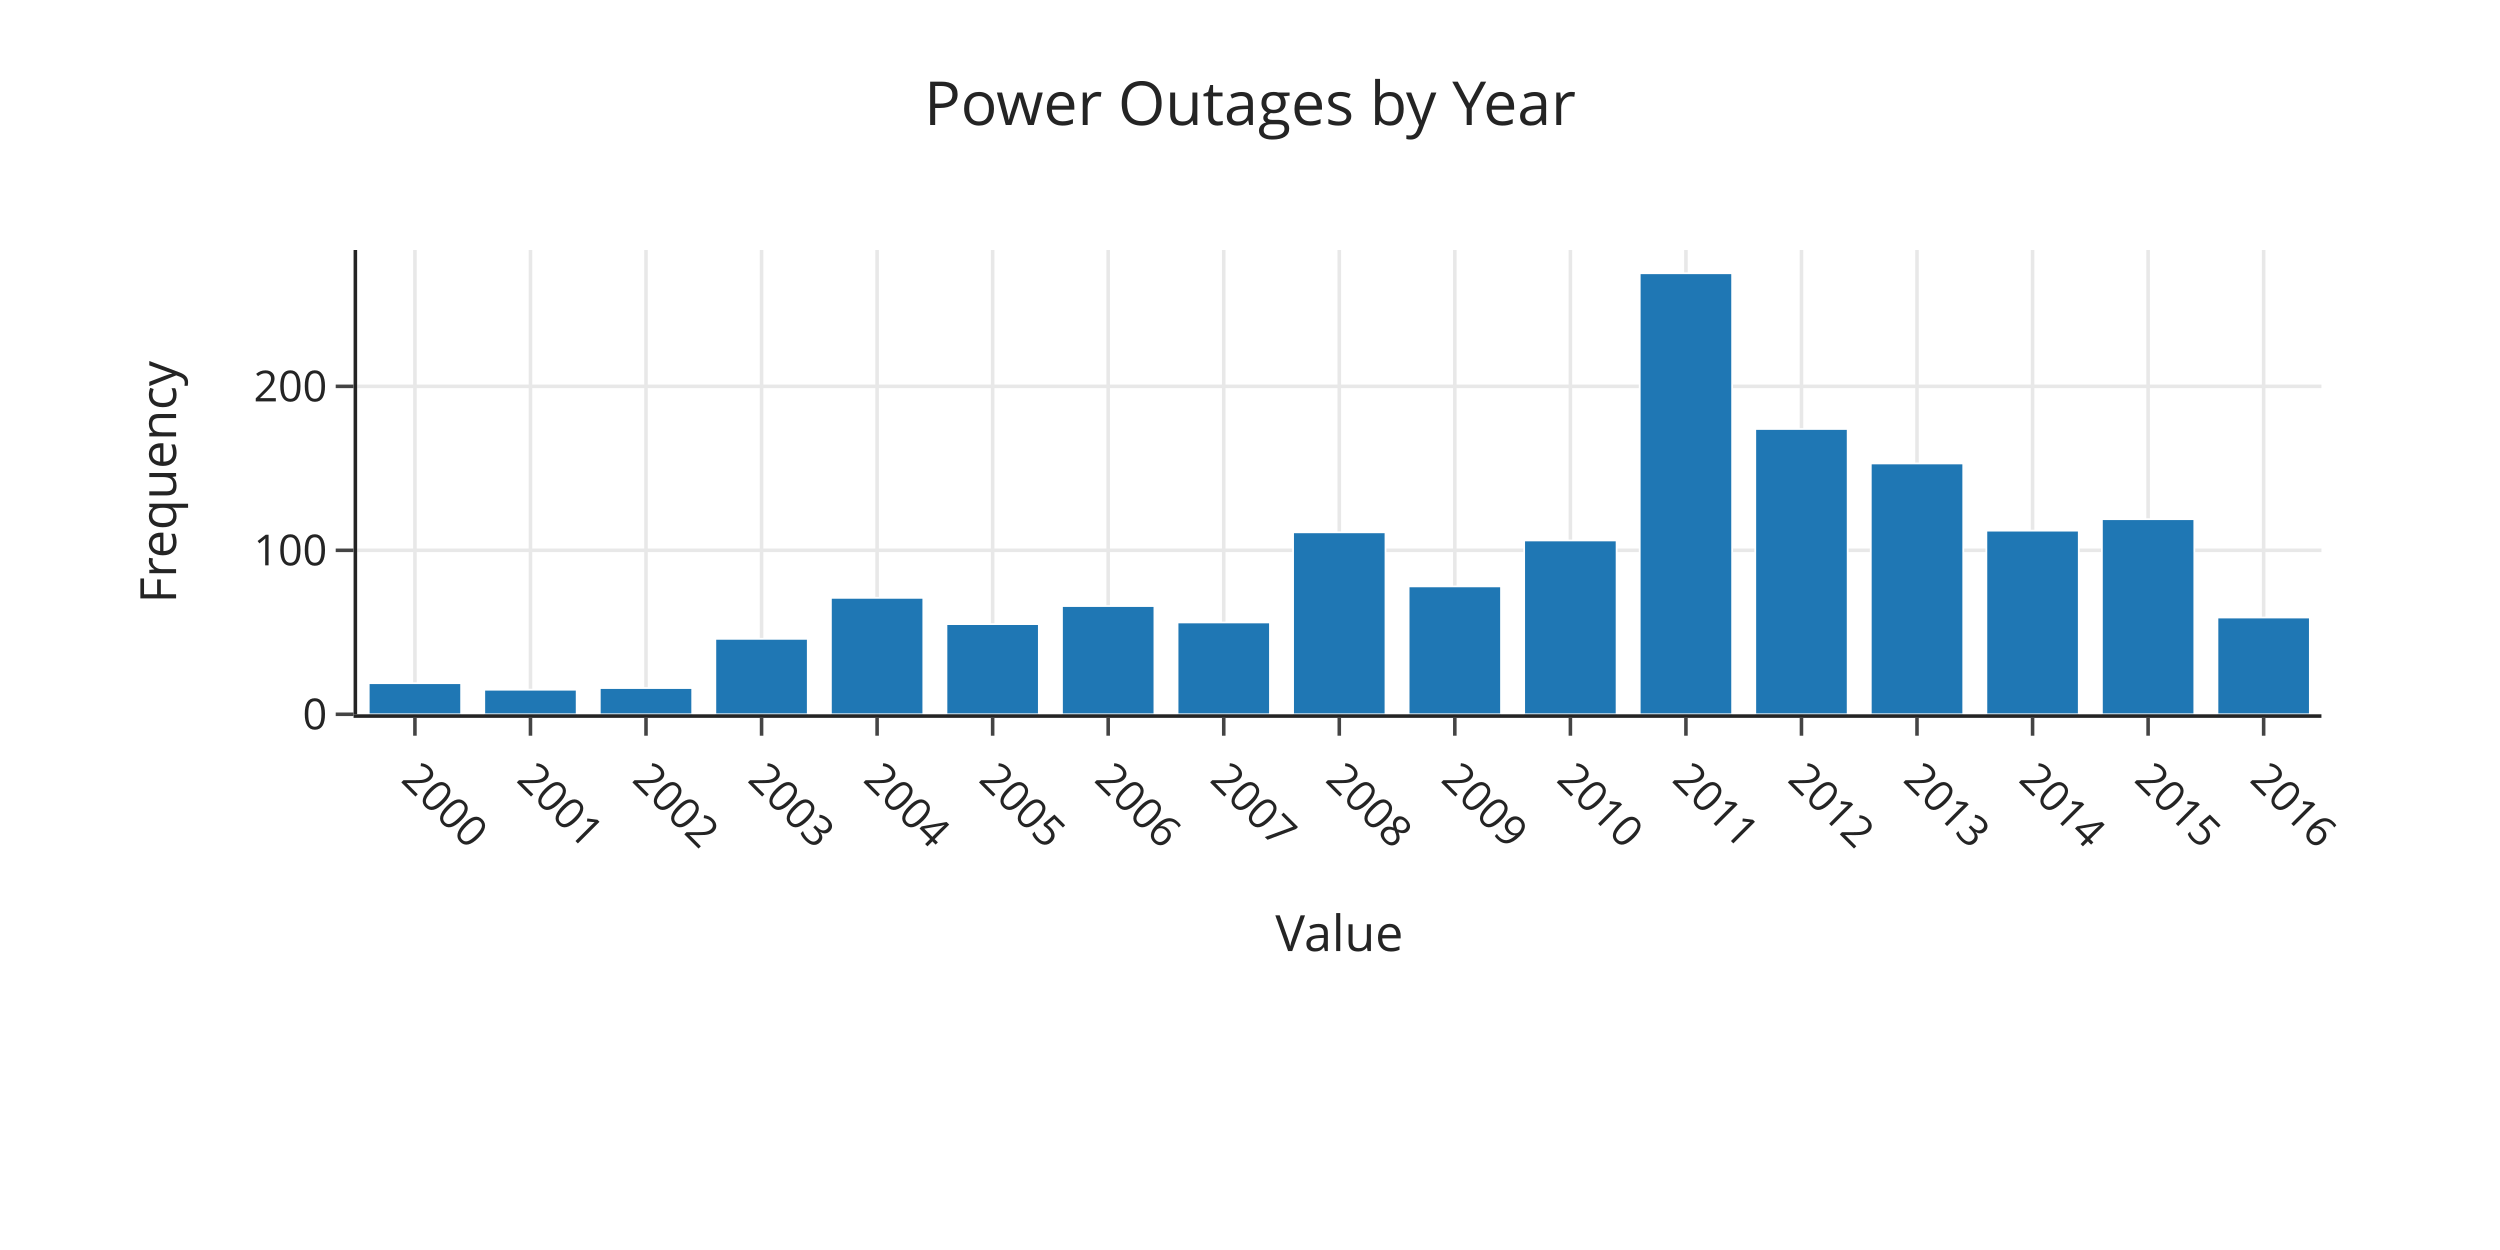
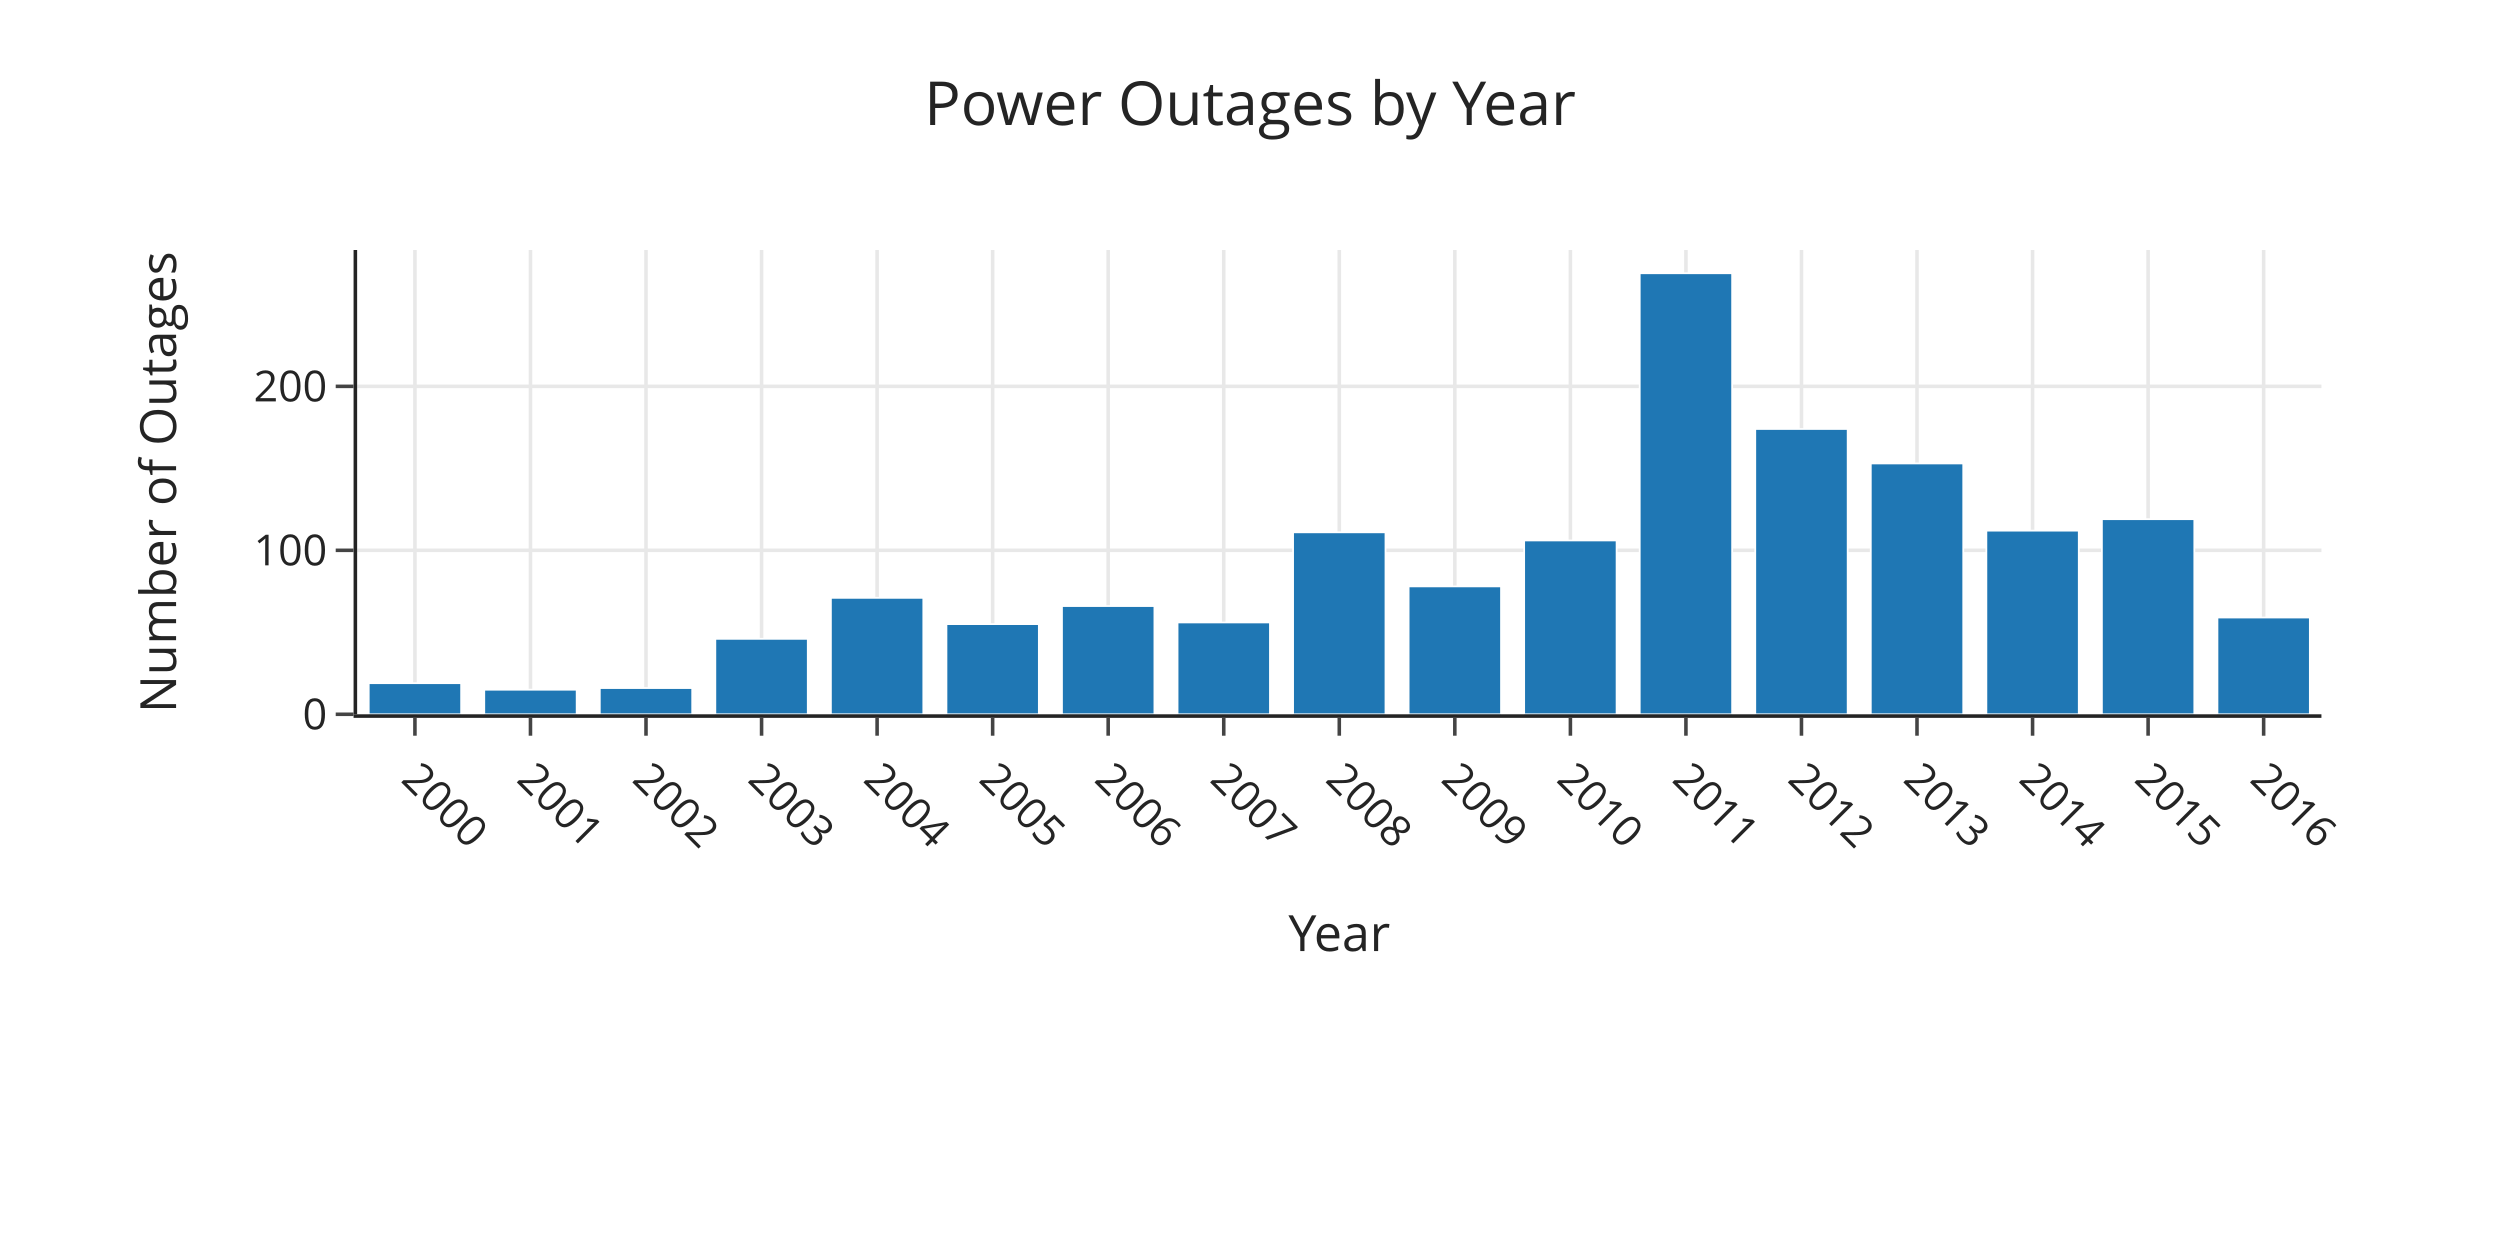
<svg xmlns="http://www.w3.org/2000/svg" class="main-svg" width="700" height="350" style="" viewBox="0 0 700 350">
  <rect x="0" y="0" width="700" height="350" style="fill: rgb(255, 255, 255); fill-opacity: 1;" />
-   <defs id="defs-c3632b">
+   <defs id="defs-678d6b">
    <g class="clips">
-       <clipPath id="clipc3632bxyplot" class="plotclip">
+       <clipPath id="clip678d6bxyplot" class="plotclip">
        <rect width="550" height="130" />
      </clipPath>
-       <clipPath class="axesclip" id="clipc3632bx">
+       <clipPath class="axesclip" id="clip678d6bx">
        <rect x="100" y="0" width="550" height="350" />
      </clipPath>
-       <clipPath class="axesclip" id="clipc3632by">
+       <clipPath class="axesclip" id="clip678d6by">
        <rect x="0" y="70" width="700" height="130" />
      </clipPath>
-       <clipPath class="axesclip" id="clipc3632bxy">
+       <clipPath class="axesclip" id="clip678d6bxy">
        <rect x="100" y="70" width="550" height="130" />
      </clipPath>
    </g>
    <g class="gradients" />
    <g class="patterns" />
  </defs>
  <g class="bglayer" />
  <g class="layer-below">
    <g class="imagelayer" />
    <g class="shapelayer" />
  </g>
  <g class="cartesianlayer">
    <g class="subplot xy">
      <g class="layer-subplot">
        <g class="shapelayer" />
        <g class="imagelayer" />
      </g>
      <g class="minor-gridlayer">
        <g class="x" />
        <g class="y" />
      </g>
      <g class="gridlayer">
        <g class="x">
          <path class="xgrid crisp" transform="translate(116.18,0)" d="M0,70v130" style="stroke: rgb(232, 232, 232); stroke-opacity: 1; stroke-width: 1px;" />
          <path class="xgrid crisp" transform="translate(148.53,0)" d="M0,70v130" style="stroke: rgb(232, 232, 232); stroke-opacity: 1; stroke-width: 1px;" />
          <path class="xgrid crisp" transform="translate(180.88,0)" d="M0,70v130" style="stroke: rgb(232, 232, 232); stroke-opacity: 1; stroke-width: 1px;" />
          <path class="xgrid crisp" transform="translate(213.24,0)" d="M0,70v130" style="stroke: rgb(232, 232, 232); stroke-opacity: 1; stroke-width: 1px;" />
          <path class="xgrid crisp" transform="translate(245.59,0)" d="M0,70v130" style="stroke: rgb(232, 232, 232); stroke-opacity: 1; stroke-width: 1px;" />
          <path class="xgrid crisp" transform="translate(277.94,0)" d="M0,70v130" style="stroke: rgb(232, 232, 232); stroke-opacity: 1; stroke-width: 1px;" />
          <path class="xgrid crisp" transform="translate(310.29,0)" d="M0,70v130" style="stroke: rgb(232, 232, 232); stroke-opacity: 1; stroke-width: 1px;" />
          <path class="xgrid crisp" transform="translate(342.65,0)" d="M0,70v130" style="stroke: rgb(232, 232, 232); stroke-opacity: 1; stroke-width: 1px;" />
          <path class="xgrid crisp" transform="translate(375,0)" d="M0,70v130" style="stroke: rgb(232, 232, 232); stroke-opacity: 1; stroke-width: 1px;" />
          <path class="xgrid crisp" transform="translate(407.35,0)" d="M0,70v130" style="stroke: rgb(232, 232, 232); stroke-opacity: 1; stroke-width: 1px;" />
          <path class="xgrid crisp" transform="translate(439.71,0)" d="M0,70v130" style="stroke: rgb(232, 232, 232); stroke-opacity: 1; stroke-width: 1px;" />
          <path class="xgrid crisp" transform="translate(472.06,0)" d="M0,70v130" style="stroke: rgb(232, 232, 232); stroke-opacity: 1; stroke-width: 1px;" />
          <path class="xgrid crisp" transform="translate(504.41,0)" d="M0,70v130" style="stroke: rgb(232, 232, 232); stroke-opacity: 1; stroke-width: 1px;" />
          <path class="xgrid crisp" transform="translate(536.76,0)" d="M0,70v130" style="stroke: rgb(232, 232, 232); stroke-opacity: 1; stroke-width: 1px;" />
          <path class="xgrid crisp" transform="translate(569.12,0)" d="M0,70v130" style="stroke: rgb(232, 232, 232); stroke-opacity: 1; stroke-width: 1px;" />
          <path class="xgrid crisp" transform="translate(601.47,0)" d="M0,70v130" style="stroke: rgb(232, 232, 232); stroke-opacity: 1; stroke-width: 1px;" />
          <path class="xgrid crisp" transform="translate(633.82,0)" d="M0,70v130" style="stroke: rgb(232, 232, 232); stroke-opacity: 1; stroke-width: 1px;" />
        </g>
        <g class="y">
          <path class="ygrid crisp" transform="translate(0,154.09)" d="M100,0h550" style="stroke: rgb(232, 232, 232); stroke-opacity: 1; stroke-width: 1px;" />
          <path class="ygrid crisp" transform="translate(0,108.18)" d="M100,0h550" style="stroke: rgb(232, 232, 232); stroke-opacity: 1; stroke-width: 1px;" />
        </g>
      </g>
      <g class="zerolinelayer" />
      <g class="layer-between">
        <g class="shapelayer" />
        <g class="imagelayer" />
      </g>
      <path class="xlines-below" />
      <path class="ylines-below" />
      <g class="overlines-below" />
      <g class="xaxislayer-below" />
      <g class="yaxislayer-below" />
      <g class="overaxes-below" />
      <g class="overplot">
-         <g class="xy" transform="translate(100,70)" clip-path="url(#clipc3632bxyplot)">
+         <g class="xy" transform="translate(100,70)" clip-path="url(#clip678d6bxyplot)">
          <g class="barlayer mlayer">
            <g class="trace bars" style="opacity: 1;">
              <g class="points">
                <g class="point">
                  <path d="M3.24,130V121.28H29.12V130Z" style="vector-effect: none; opacity: 1; stroke-width: 0.5px; fill: rgb(31, 119, 180); fill-opacity: 1; stroke: rgb(255, 255, 255); stroke-opacity: 1;" />
                </g>
                <g class="point">
                  <path d="M35.59,130V123.11H61.47V130Z" style="vector-effect: none; opacity: 1; stroke-width: 0.5px; fill: rgb(31, 119, 180); fill-opacity: 1; stroke: rgb(255, 255, 255); stroke-opacity: 1;" />
                </g>
                <g class="point">
                  <path d="M67.94,130V122.65H93.82V130Z" style="vector-effect: none; opacity: 1; stroke-width: 0.5px; fill: rgb(31, 119, 180); fill-opacity: 1; stroke: rgb(255, 255, 255); stroke-opacity: 1;" />
                </g>
                <g class="point">
                  <path d="M100.29,130V108.88H126.18V130Z" style="vector-effect: none; opacity: 1; stroke-width: 0.5px; fill: rgb(31, 119, 180); fill-opacity: 1; stroke: rgb(255, 255, 255); stroke-opacity: 1;" />
                </g>
                <g class="point">
                  <path d="M132.65,130V97.4H158.53V130Z" style="vector-effect: none; opacity: 1; stroke-width: 0.5px; fill: rgb(31, 119, 180); fill-opacity: 1; stroke: rgb(255, 255, 255); stroke-opacity: 1;" />
                </g>
                <g class="point">
                  <path d="M165,130V104.75H190.88V130Z" style="vector-effect: none; opacity: 1; stroke-width: 0.5px; fill: rgb(31, 119, 180); fill-opacity: 1; stroke: rgb(255, 255, 255); stroke-opacity: 1;" />
                </g>
                <g class="point">
                  <path d="M197.35,130V99.7H223.24V130Z" style="vector-effect: none; opacity: 1; stroke-width: 0.5px; fill: rgb(31, 119, 180); fill-opacity: 1; stroke: rgb(255, 255, 255); stroke-opacity: 1;" />
                </g>
                <g class="point">
                  <path d="M229.71,130V104.29H255.59V130Z" style="vector-effect: none; opacity: 1; stroke-width: 0.5px; fill: rgb(31, 119, 180); fill-opacity: 1; stroke: rgb(255, 255, 255); stroke-opacity: 1;" />
                </g>
                <g class="point">
                  <path d="M262.06,130V79.04H287.94V130Z" style="vector-effect: none; opacity: 1; stroke-width: 0.5px; fill: rgb(31, 119, 180); fill-opacity: 1; stroke: rgb(255, 255, 255); stroke-opacity: 1;" />
                </g>
                <g class="point">
                  <path d="M294.41,130V94.19H320.29V130Z" style="vector-effect: none; opacity: 1; stroke-width: 0.5px; fill: rgb(31, 119, 180); fill-opacity: 1; stroke: rgb(255, 255, 255); stroke-opacity: 1;" />
                </g>
                <g class="point">
                  <path d="M326.76,130V81.33H352.65V130Z" style="vector-effect: none; opacity: 1; stroke-width: 0.5px; fill: rgb(31, 119, 180); fill-opacity: 1; stroke: rgb(255, 255, 255); stroke-opacity: 1;" />
                </g>
                <g class="point">
                  <path d="M359.12,130V6.5H385V130Z" style="vector-effect: none; opacity: 1; stroke-width: 0.5px; fill: rgb(31, 119, 180); fill-opacity: 1; stroke: rgb(255, 255, 255); stroke-opacity: 1;" />
                </g>
                <g class="point">
                  <path d="M391.47,130V50.12H417.35V130Z" style="vector-effect: none; opacity: 1; stroke-width: 0.5px; fill: rgb(31, 119, 180); fill-opacity: 1; stroke: rgb(255, 255, 255); stroke-opacity: 1;" />
                </g>
                <g class="point">
                  <path d="M423.82,130V59.76H449.71V130Z" style="vector-effect: none; opacity: 1; stroke-width: 0.5px; fill: rgb(31, 119, 180); fill-opacity: 1; stroke: rgb(255, 255, 255); stroke-opacity: 1;" />
                </g>
                <g class="point">
                  <path d="M456.18,130V78.58H482.06V130Z" style="vector-effect: none; opacity: 1; stroke-width: 0.5px; fill: rgb(31, 119, 180); fill-opacity: 1; stroke: rgb(255, 255, 255); stroke-opacity: 1;" />
                </g>
                <g class="point">
                  <path d="M488.53,130V75.37H514.41V130Z" style="vector-effect: none; opacity: 1; stroke-width: 0.5px; fill: rgb(31, 119, 180); fill-opacity: 1; stroke: rgb(255, 255, 255); stroke-opacity: 1;" />
                </g>
                <g class="point">
                  <path d="M520.88,130V102.91H546.76V130Z" style="vector-effect: none; opacity: 1; stroke-width: 0.5px; fill: rgb(31, 119, 180); fill-opacity: 1; stroke: rgb(255, 255, 255); stroke-opacity: 1;" />
                </g>
              </g>
            </g>
          </g>
        </g>
      </g>
      <path class="xlines-above crisp" d="M99,200.5H650" style="fill: none; stroke-width: 1px; stroke: rgb(36, 36, 36); stroke-opacity: 1;" />
      <path class="ylines-above crisp" d="M99.5,70V200" style="fill: none; stroke-width: 1px; stroke: rgb(36, 36, 36); stroke-opacity: 1;" />
      <g class="overlines-above" />
      <g class="xaxislayer-above">
        <path class="xtick ticks crisp" d="M0,201v5" transform="translate(116.18,0)" style="stroke: rgb(68, 68, 68); stroke-opacity: 1; stroke-width: 1px;" />
        <path class="xtick ticks crisp" d="M0,201v5" transform="translate(148.53,0)" style="stroke: rgb(68, 68, 68); stroke-opacity: 1; stroke-width: 1px;" />
        <path class="xtick ticks crisp" d="M0,201v5" transform="translate(180.88,0)" style="stroke: rgb(68, 68, 68); stroke-opacity: 1; stroke-width: 1px;" />
        <path class="xtick ticks crisp" d="M0,201v5" transform="translate(213.24,0)" style="stroke: rgb(68, 68, 68); stroke-opacity: 1; stroke-width: 1px;" />
        <path class="xtick ticks crisp" d="M0,201v5" transform="translate(245.59,0)" style="stroke: rgb(68, 68, 68); stroke-opacity: 1; stroke-width: 1px;" />
        <path class="xtick ticks crisp" d="M0,201v5" transform="translate(277.94,0)" style="stroke: rgb(68, 68, 68); stroke-opacity: 1; stroke-width: 1px;" />
        <path class="xtick ticks crisp" d="M0,201v5" transform="translate(310.29,0)" style="stroke: rgb(68, 68, 68); stroke-opacity: 1; stroke-width: 1px;" />
        <path class="xtick ticks crisp" d="M0,201v5" transform="translate(342.65,0)" style="stroke: rgb(68, 68, 68); stroke-opacity: 1; stroke-width: 1px;" />
        <path class="xtick ticks crisp" d="M0,201v5" transform="translate(375,0)" style="stroke: rgb(68, 68, 68); stroke-opacity: 1; stroke-width: 1px;" />
        <path class="xtick ticks crisp" d="M0,201v5" transform="translate(407.35,0)" style="stroke: rgb(68, 68, 68); stroke-opacity: 1; stroke-width: 1px;" />
        <path class="xtick ticks crisp" d="M0,201v5" transform="translate(439.71,0)" style="stroke: rgb(68, 68, 68); stroke-opacity: 1; stroke-width: 1px;" />
        <path class="xtick ticks crisp" d="M0,201v5" transform="translate(472.06,0)" style="stroke: rgb(68, 68, 68); stroke-opacity: 1; stroke-width: 1px;" />
        <path class="xtick ticks crisp" d="M0,201v5" transform="translate(504.41,0)" style="stroke: rgb(68, 68, 68); stroke-opacity: 1; stroke-width: 1px;" />
        <path class="xtick ticks crisp" d="M0,201v5" transform="translate(536.76,0)" style="stroke: rgb(68, 68, 68); stroke-opacity: 1; stroke-width: 1px;" />
        <path class="xtick ticks crisp" d="M0,201v5" transform="translate(569.12,0)" style="stroke: rgb(68, 68, 68); stroke-opacity: 1; stroke-width: 1px;" />
        <path class="xtick ticks crisp" d="M0,201v5" transform="translate(601.47,0)" style="stroke: rgb(68, 68, 68); stroke-opacity: 1; stroke-width: 1px;" />
        <path class="xtick ticks crisp" d="M0,201v5" transform="translate(633.82,0)" style="stroke: rgb(68, 68, 68); stroke-opacity: 1; stroke-width: 1px;" />
        <g class="xtick">
          <text text-anchor="start" x="0" y="220.4" transform="translate(116.18,0) rotate(45,0,214.4)" style="font-family: 'Open Sans', verdana, arial, sans-serif; font-size: 12px; fill: rgb(36, 36, 36); fill-opacity: 1; white-space: pre; opacity: 1;">2000</text>
        </g>
        <g class="xtick">
          <text text-anchor="start" x="0" y="220.4" style="font-family: 'Open Sans', verdana, arial, sans-serif; font-size: 12px; fill: rgb(36, 36, 36); fill-opacity: 1; white-space: pre; opacity: 1;" transform="translate(148.53,0) rotate(45,0,214.4)">2001</text>
        </g>
        <g class="xtick">
          <text text-anchor="start" x="0" y="220.4" style="font-family: 'Open Sans', verdana, arial, sans-serif; font-size: 12px; fill: rgb(36, 36, 36); fill-opacity: 1; white-space: pre; opacity: 1;" transform="translate(180.88,0) rotate(45,0,214.4)">2002</text>
        </g>
        <g class="xtick">
          <text text-anchor="start" x="0" y="220.4" style="font-family: 'Open Sans', verdana, arial, sans-serif; font-size: 12px; fill: rgb(36, 36, 36); fill-opacity: 1; white-space: pre; opacity: 1;" transform="translate(213.24,0) rotate(45,0,214.4)">2003</text>
        </g>
        <g class="xtick">
          <text text-anchor="start" x="0" y="220.4" style="font-family: 'Open Sans', verdana, arial, sans-serif; font-size: 12px; fill: rgb(36, 36, 36); fill-opacity: 1; white-space: pre; opacity: 1;" transform="translate(245.59,0) rotate(45,0,214.4)">2004</text>
        </g>
        <g class="xtick">
          <text text-anchor="start" x="0" y="220.4" style="font-family: 'Open Sans', verdana, arial, sans-serif; font-size: 12px; fill: rgb(36, 36, 36); fill-opacity: 1; white-space: pre; opacity: 1;" transform="translate(277.94,0) rotate(45,0,214.4)">2005</text>
        </g>
        <g class="xtick">
          <text text-anchor="start" x="0" y="220.4" style="font-family: 'Open Sans', verdana, arial, sans-serif; font-size: 12px; fill: rgb(36, 36, 36); fill-opacity: 1; white-space: pre; opacity: 1;" transform="translate(310.29,0) rotate(45,0,214.4)">2006</text>
        </g>
        <g class="xtick">
          <text text-anchor="start" x="0" y="220.4" style="font-family: 'Open Sans', verdana, arial, sans-serif; font-size: 12px; fill: rgb(36, 36, 36); fill-opacity: 1; white-space: pre; opacity: 1;" transform="translate(342.65,0) rotate(45,0,214.4)">2007</text>
        </g>
        <g class="xtick">
          <text text-anchor="start" x="0" y="220.4" style="font-family: 'Open Sans', verdana, arial, sans-serif; font-size: 12px; fill: rgb(36, 36, 36); fill-opacity: 1; white-space: pre; opacity: 1;" transform="translate(375,0) rotate(45,0,214.4)">2008</text>
        </g>
        <g class="xtick">
          <text text-anchor="start" x="0" y="220.4" style="font-family: 'Open Sans', verdana, arial, sans-serif; font-size: 12px; fill: rgb(36, 36, 36); fill-opacity: 1; white-space: pre; opacity: 1;" transform="translate(407.35,0) rotate(45,0,214.4)">2009</text>
        </g>
        <g class="xtick">
          <text text-anchor="start" x="0" y="220.4" style="font-family: 'Open Sans', verdana, arial, sans-serif; font-size: 12px; fill: rgb(36, 36, 36); fill-opacity: 1; white-space: pre; opacity: 1;" transform="translate(439.71,0) rotate(45,0,214.4)">2010</text>
        </g>
        <g class="xtick">
          <text text-anchor="start" x="0" y="220.4" style="font-family: 'Open Sans', verdana, arial, sans-serif; font-size: 12px; fill: rgb(36, 36, 36); fill-opacity: 1; white-space: pre; opacity: 1;" transform="translate(472.06,0) rotate(45,0,214.4)">2011</text>
        </g>
        <g class="xtick">
          <text text-anchor="start" x="0" y="220.4" style="font-family: 'Open Sans', verdana, arial, sans-serif; font-size: 12px; fill: rgb(36, 36, 36); fill-opacity: 1; white-space: pre; opacity: 1;" transform="translate(504.41,0) rotate(45,0,214.4)">2012</text>
        </g>
        <g class="xtick">
          <text text-anchor="start" x="0" y="220.4" style="font-family: 'Open Sans', verdana, arial, sans-serif; font-size: 12px; fill: rgb(36, 36, 36); fill-opacity: 1; white-space: pre; opacity: 1;" transform="translate(536.76,0) rotate(45,0,214.4)">2013</text>
        </g>
        <g class="xtick">
          <text text-anchor="start" x="0" y="220.4" style="font-family: 'Open Sans', verdana, arial, sans-serif; font-size: 12px; fill: rgb(36, 36, 36); fill-opacity: 1; white-space: pre; opacity: 1;" transform="translate(569.12,0) rotate(45,0,214.4)">2014</text>
        </g>
        <g class="xtick">
          <text text-anchor="start" x="0" y="220.4" style="font-family: 'Open Sans', verdana, arial, sans-serif; font-size: 12px; fill: rgb(36, 36, 36); fill-opacity: 1; white-space: pre; opacity: 1;" transform="translate(601.47,0) rotate(45,0,214.4)">2015</text>
        </g>
        <g class="xtick">
          <text text-anchor="start" x="0" y="220.4" style="font-family: 'Open Sans', verdana, arial, sans-serif; font-size: 12px; fill: rgb(36, 36, 36); fill-opacity: 1; white-space: pre; opacity: 1;" transform="translate(633.82,0) rotate(45,0,214.4)">2016</text>
        </g>
      </g>
      <g class="yaxislayer-above">
        <path class="ytick ticks crisp" d="M99,0h-5" transform="translate(0,200)" style="stroke: rgb(68, 68, 68); stroke-opacity: 1; stroke-width: 1px;" />
        <path class="ytick ticks crisp" d="M99,0h-5" transform="translate(0,154.09)" style="stroke: rgb(68, 68, 68); stroke-opacity: 1; stroke-width: 1px;" />
        <path class="ytick ticks crisp" d="M99,0h-5" transform="translate(0,108.18)" style="stroke: rgb(68, 68, 68); stroke-opacity: 1; stroke-width: 1px;" />
        <g class="ytick">
          <text text-anchor="end" x="91.6" y="4.2" transform="translate(0,200)" style="font-family: 'Open Sans', verdana, arial, sans-serif; font-size: 12px; fill: rgb(36, 36, 36); fill-opacity: 1; white-space: pre; opacity: 1;">0</text>
        </g>
        <g class="ytick">
          <text text-anchor="end" x="91.6" y="4.2" style="font-family: 'Open Sans', verdana, arial, sans-serif; font-size: 12px; fill: rgb(36, 36, 36); fill-opacity: 1; white-space: pre; opacity: 1;" transform="translate(0,154.09)">100</text>
        </g>
        <g class="ytick">
          <text text-anchor="end" x="91.6" y="4.2" style="font-family: 'Open Sans', verdana, arial, sans-serif; font-size: 12px; fill: rgb(36, 36, 36); fill-opacity: 1; white-space: pre; opacity: 1;" transform="translate(0,108.18)">200</text>
        </g>
      </g>
      <g class="overaxes-above" />
    </g>
  </g>
  <g class="polarlayer" />
  <g class="smithlayer" />
  <g class="ternarylayer" />
  <g class="geolayer" />
  <g class="funnelarealayer" />
  <g class="pielayer" />
  <g class="iciclelayer" />
  <g class="treemaplayer" />
  <g class="sunburstlayer" />
  <g class="glimages" />
-   <defs id="topdefs-c3632b">
+   <defs id="topdefs-678d6b">
    <g class="clips" />
  </defs>
  <g class="layer-above">
    <g class="imagelayer" />
    <g class="shapelayer" />
  </g>
  <g class="infolayer">
    <g class="g-gtitle">
      <text class="gtitle" x="350" y="35" text-anchor="middle" dy="0em" style="opacity: 1; font-family: 'Open Sans', verdana, arial, sans-serif; font-size: 17px; fill: rgb(36, 36, 36); fill-opacity: 1; white-space: pre;">Power Outages by Year</text>
    </g>
    <g class="g-xtitle">
-       <text class="xtitle" x="375" y="266.292" text-anchor="middle" style="opacity: 1; font-family: 'Open Sans', verdana, arial, sans-serif; font-size: 14px; fill: rgb(36, 36, 36); fill-opacity: 1; white-space: pre;">Value</text>
+       <text class="xtitle" x="375" y="266.292" text-anchor="middle" style="opacity: 1; font-family: 'Open Sans', verdana, arial, sans-serif; font-size: 14px; fill: rgb(36, 36, 36); fill-opacity: 1; white-space: pre;">Year</text>
    </g>
    <g class="g-ytitle">
-       <text class="ytitle" transform="rotate(-90,49.30313,135)" x="49.303" y="135" text-anchor="middle" style="opacity: 1; font-family: 'Open Sans', verdana, arial, sans-serif; font-size: 14px; fill: rgb(36, 36, 36); fill-opacity: 1; white-space: pre;">Frequency</text>
+       <text class="ytitle" transform="rotate(-90,49.30313,135)" x="49.303" y="135" text-anchor="middle" style="opacity: 1; font-family: 'Open Sans', verdana, arial, sans-serif; font-size: 14px; fill: rgb(36, 36, 36); fill-opacity: 1; white-space: pre;">Number of Outages</text>
    </g>
  </g>
</svg>
